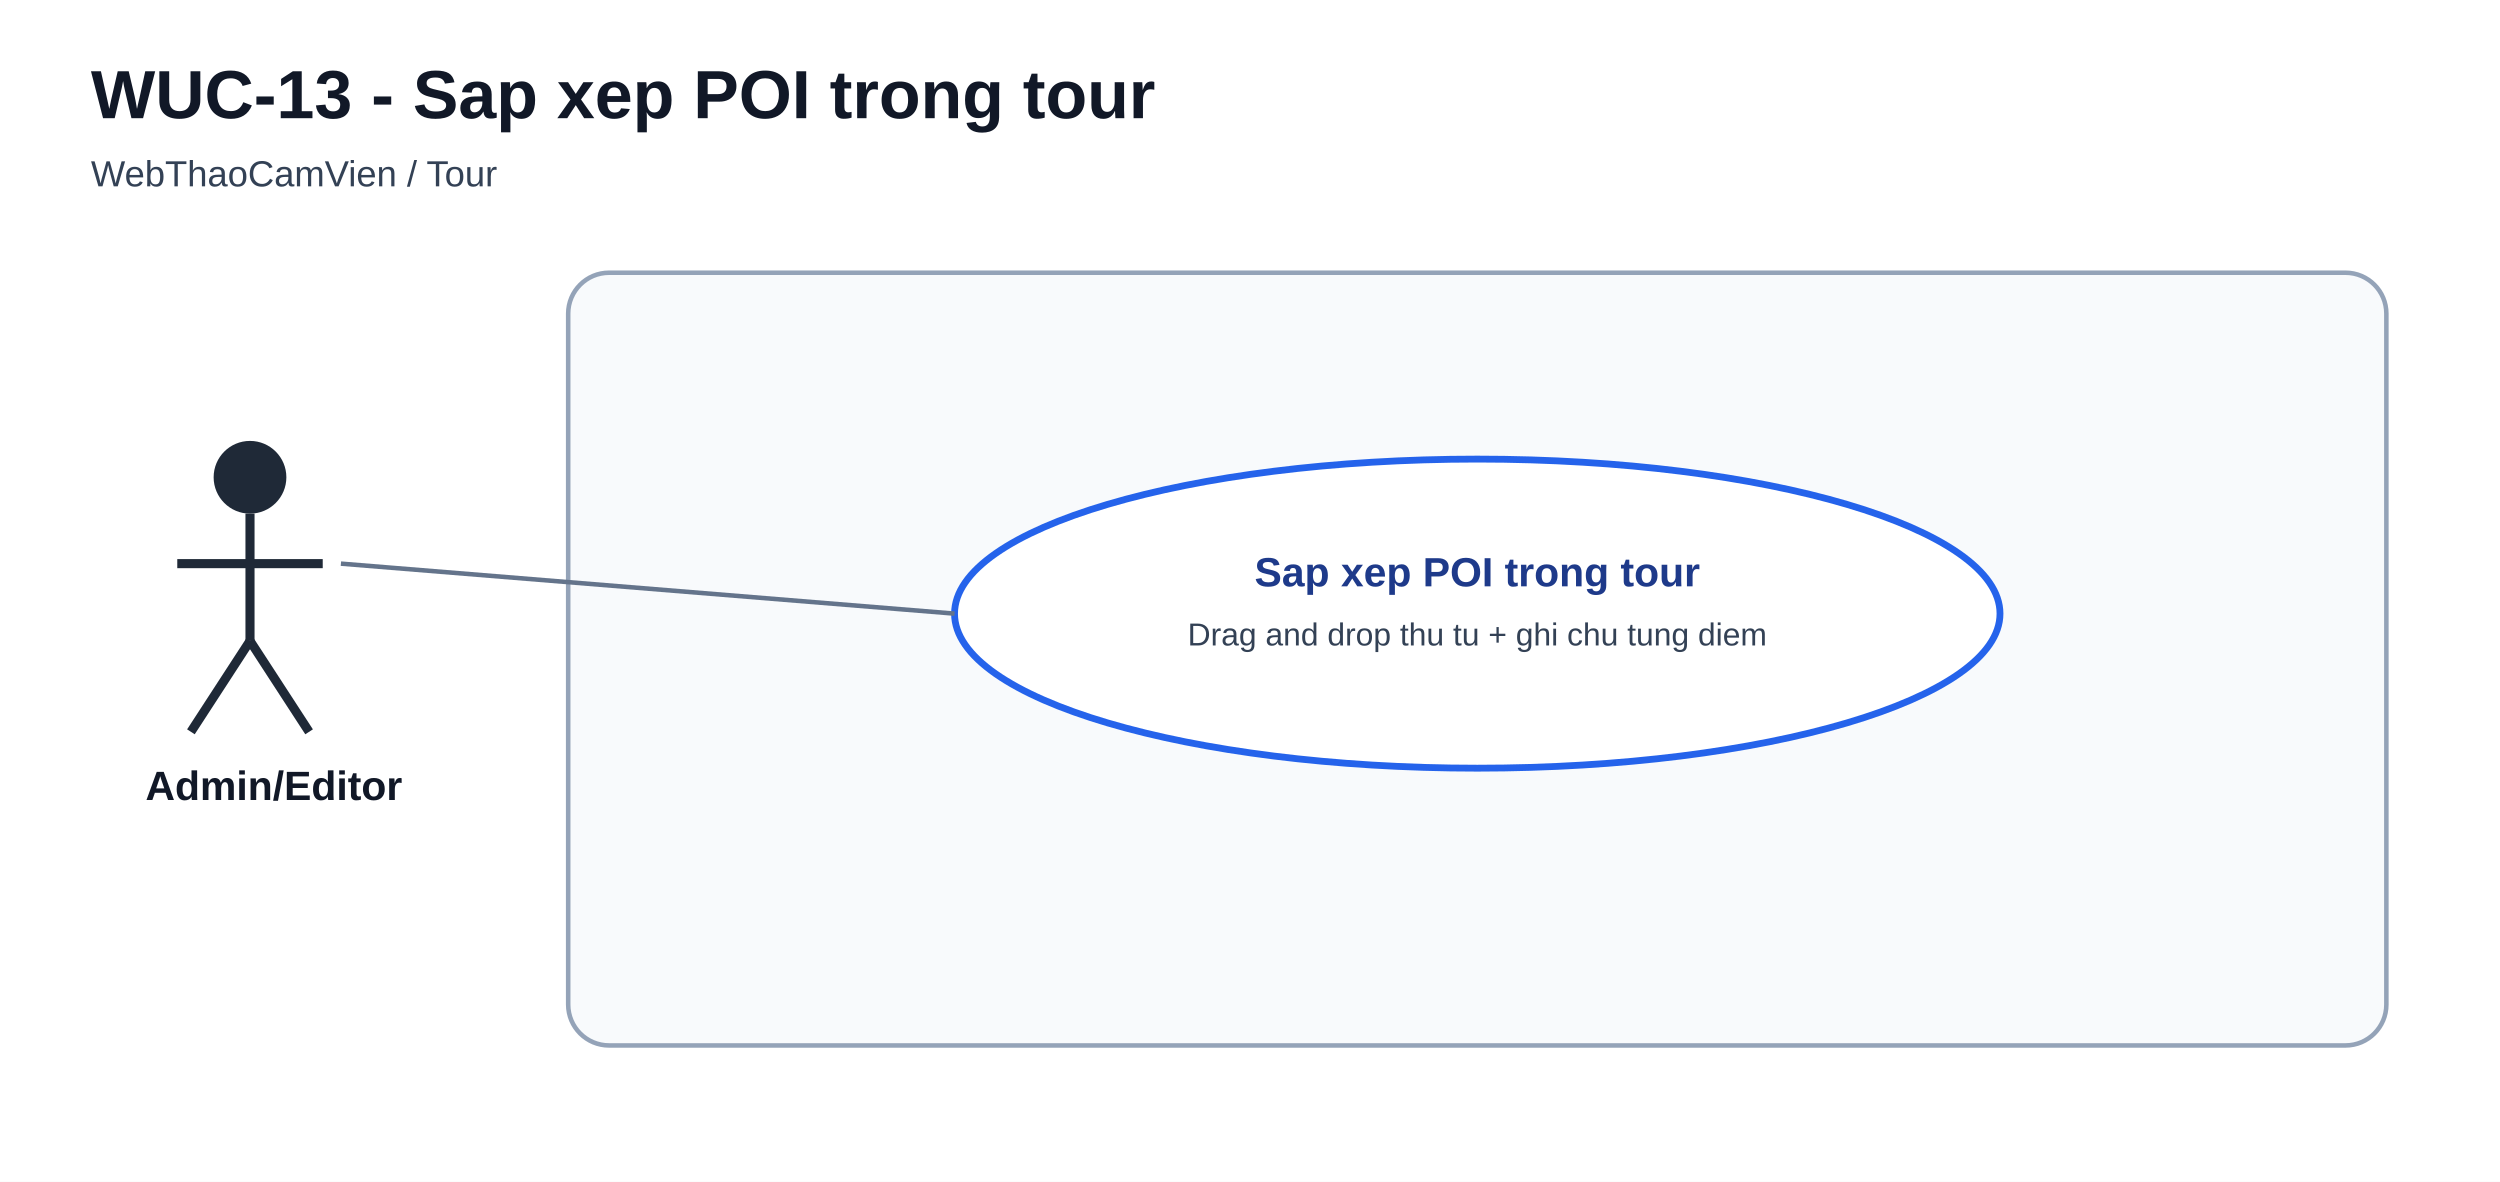
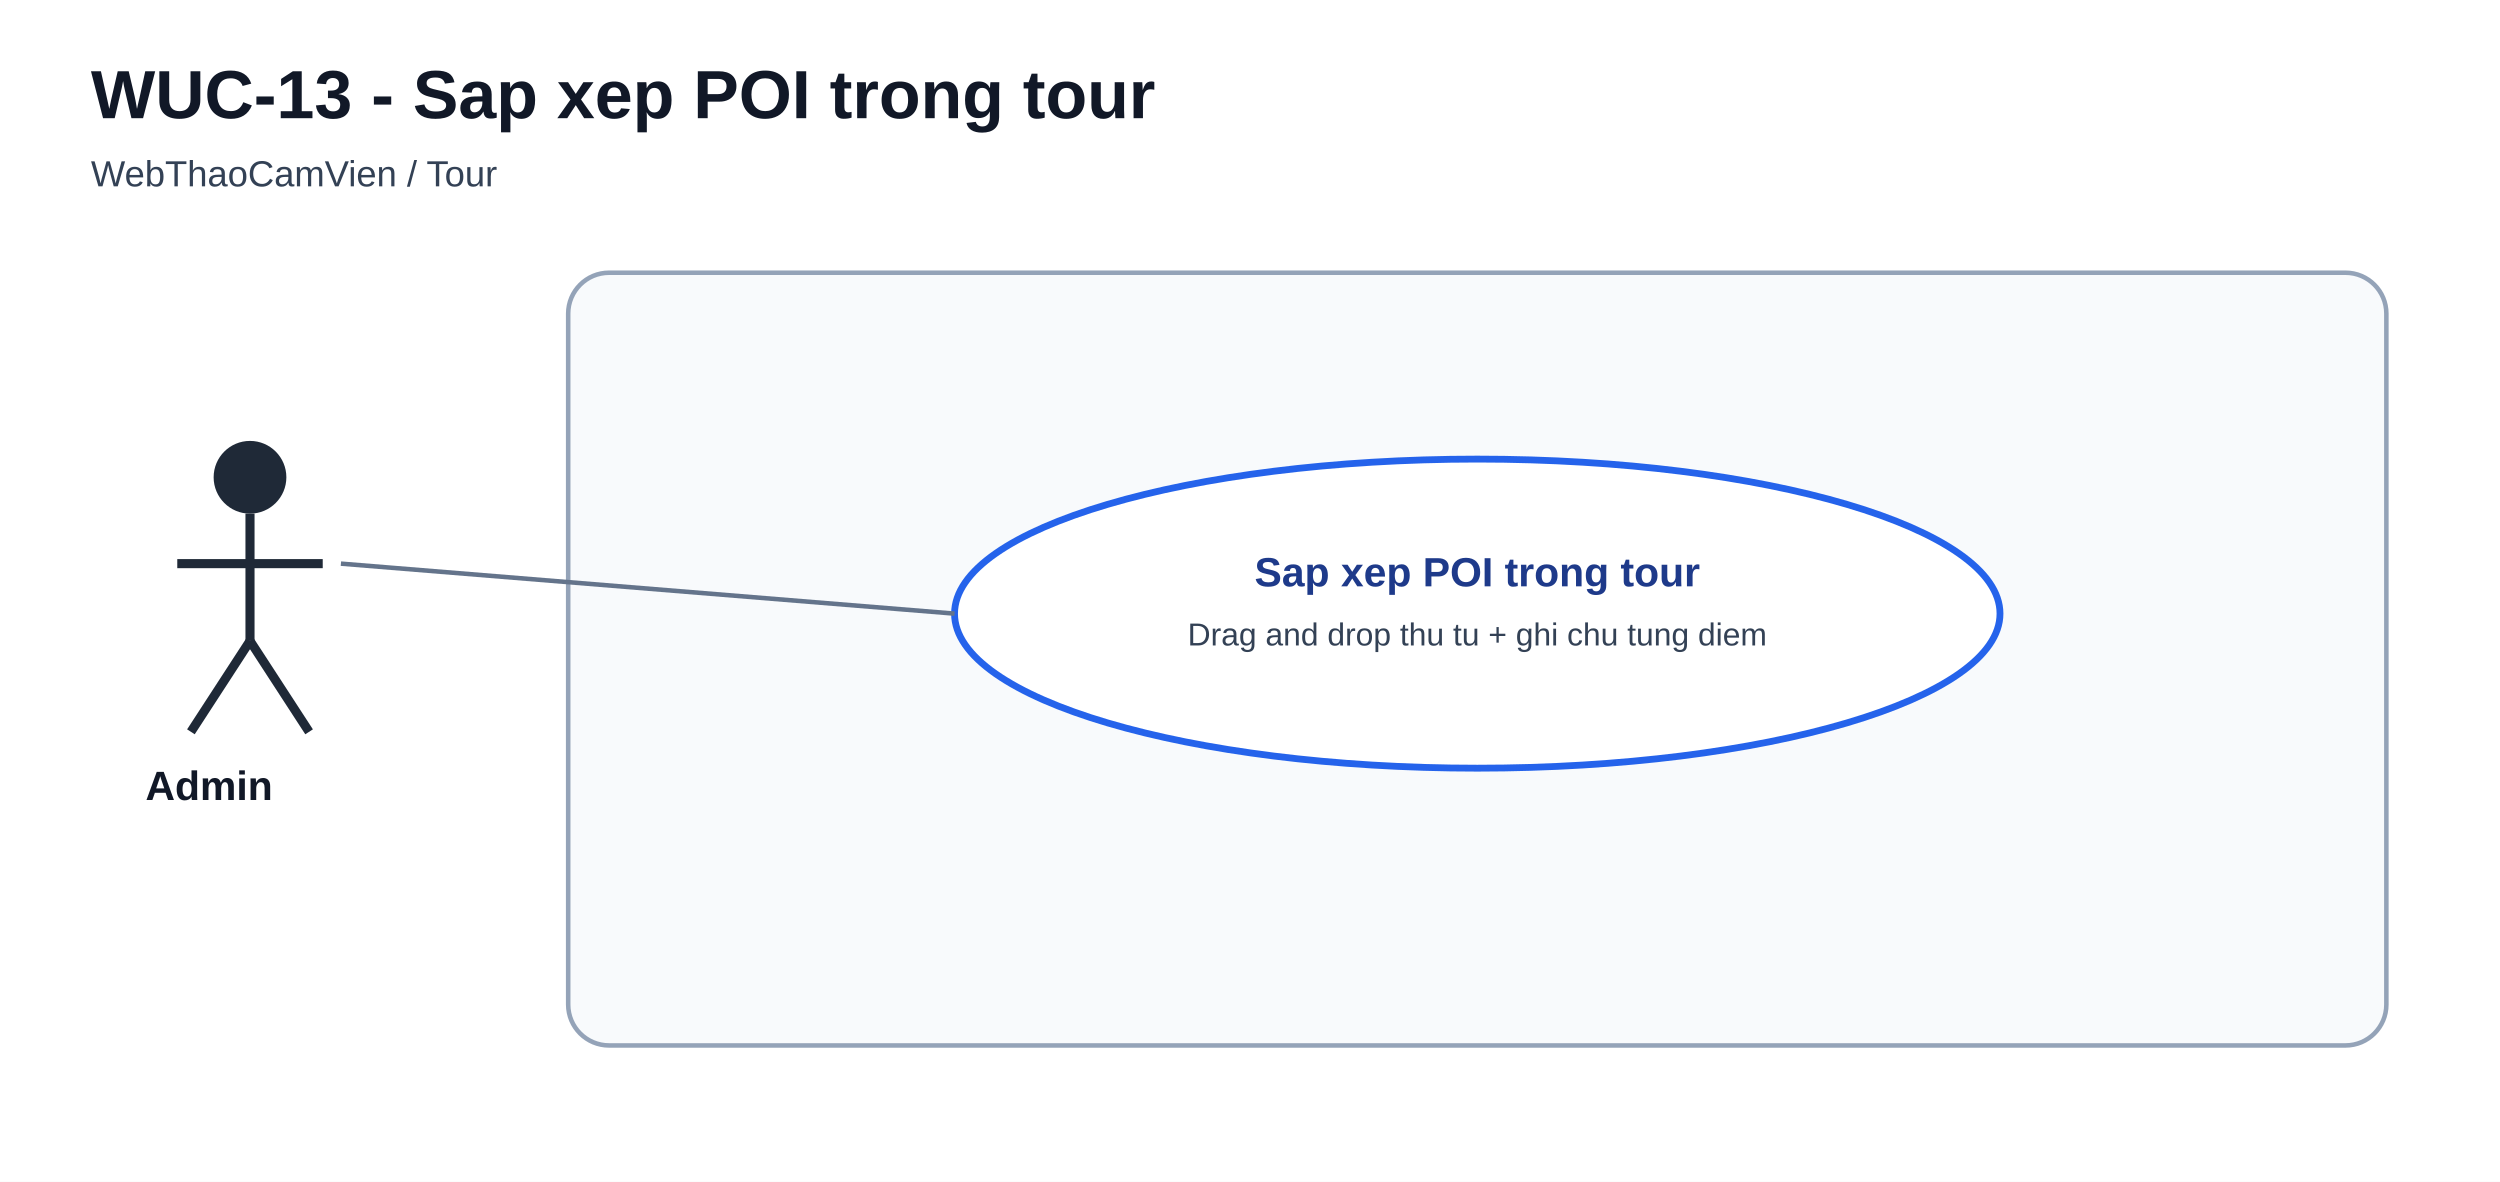
<svg xmlns="http://www.w3.org/2000/svg" width="1100" height="520" viewBox="0 0 1100 520">
  <rect width="1100" height="520" fill="#fff" />
  <text x="40" y="52" font-family="Segoe UI,Arial" font-size="30" font-weight="700" fill="#111827">WUC-13 - Sap xep POI trong tour</text>
  <text x="40" y="82" font-family="Segoe UI,Arial" font-size="16" fill="#334155">WebThaoCamVien / Tour</text>
  <rect x="250" y="120" width="800" height="340" rx="18" fill="#f8fafc" stroke="#94a3b8" stroke-width="2" />
  <circle cx="110" cy="210" r="16" fill="#1f2937" />
  <line x1="110" y1="226" x2="110" y2="282" stroke="#1f2937" stroke-width="4" />
  <line x1="78" y1="248" x2="142" y2="248" stroke="#1f2937" stroke-width="4" />
  <line x1="110" y1="282" x2="84" y2="322" stroke="#1f2937" stroke-width="4" />
  <line x1="110" y1="282" x2="136" y2="322" stroke="#1f2937" stroke-width="4" />
-   <text x="64" y="352" font-family="Segoe UI,Arial" font-size="18" font-weight="600" fill="#111827">Admin/Editor</text>
+   <text x="64" y="352" font-family="Segoe UI,Arial" font-size="18" font-weight="600" fill="#111827">Admin</text>
  <ellipse cx="650" cy="270" rx="230" ry="68" fill="#fff" stroke="#2563eb" stroke-width="3" />
  <text x="650" y="258" text-anchor="middle" font-family="Segoe UI,Arial" font-size="18" font-weight="700" fill="#1e3a8a">Sap xep POI trong tour</text>
  <text x="650" y="284" text-anchor="middle" font-family="Segoe UI,Arial" font-size="14" fill="#334155">Drag and drop thu tu + ghi chu tung diem</text>
  <line x1="150" y1="248" x2="420" y2="270" stroke="#64748b" stroke-width="2" />
</svg>
